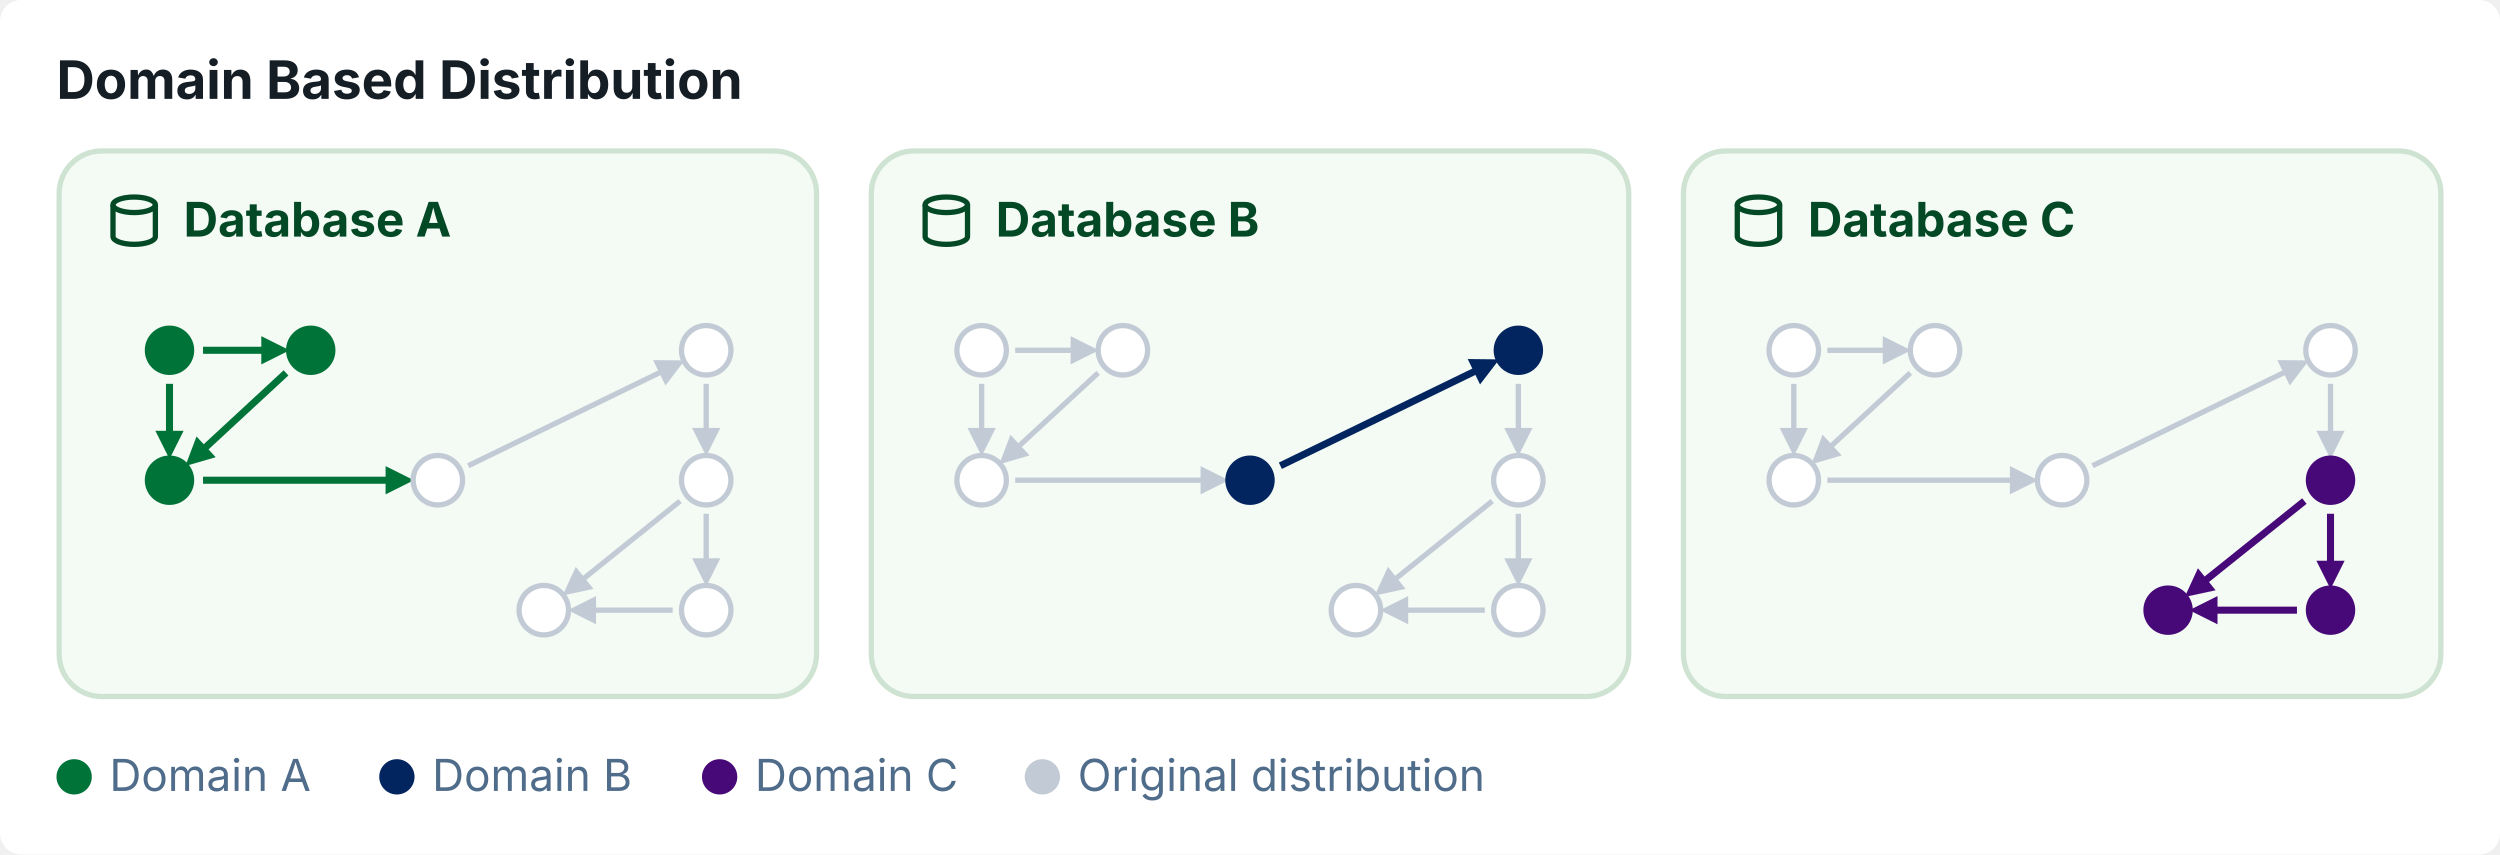
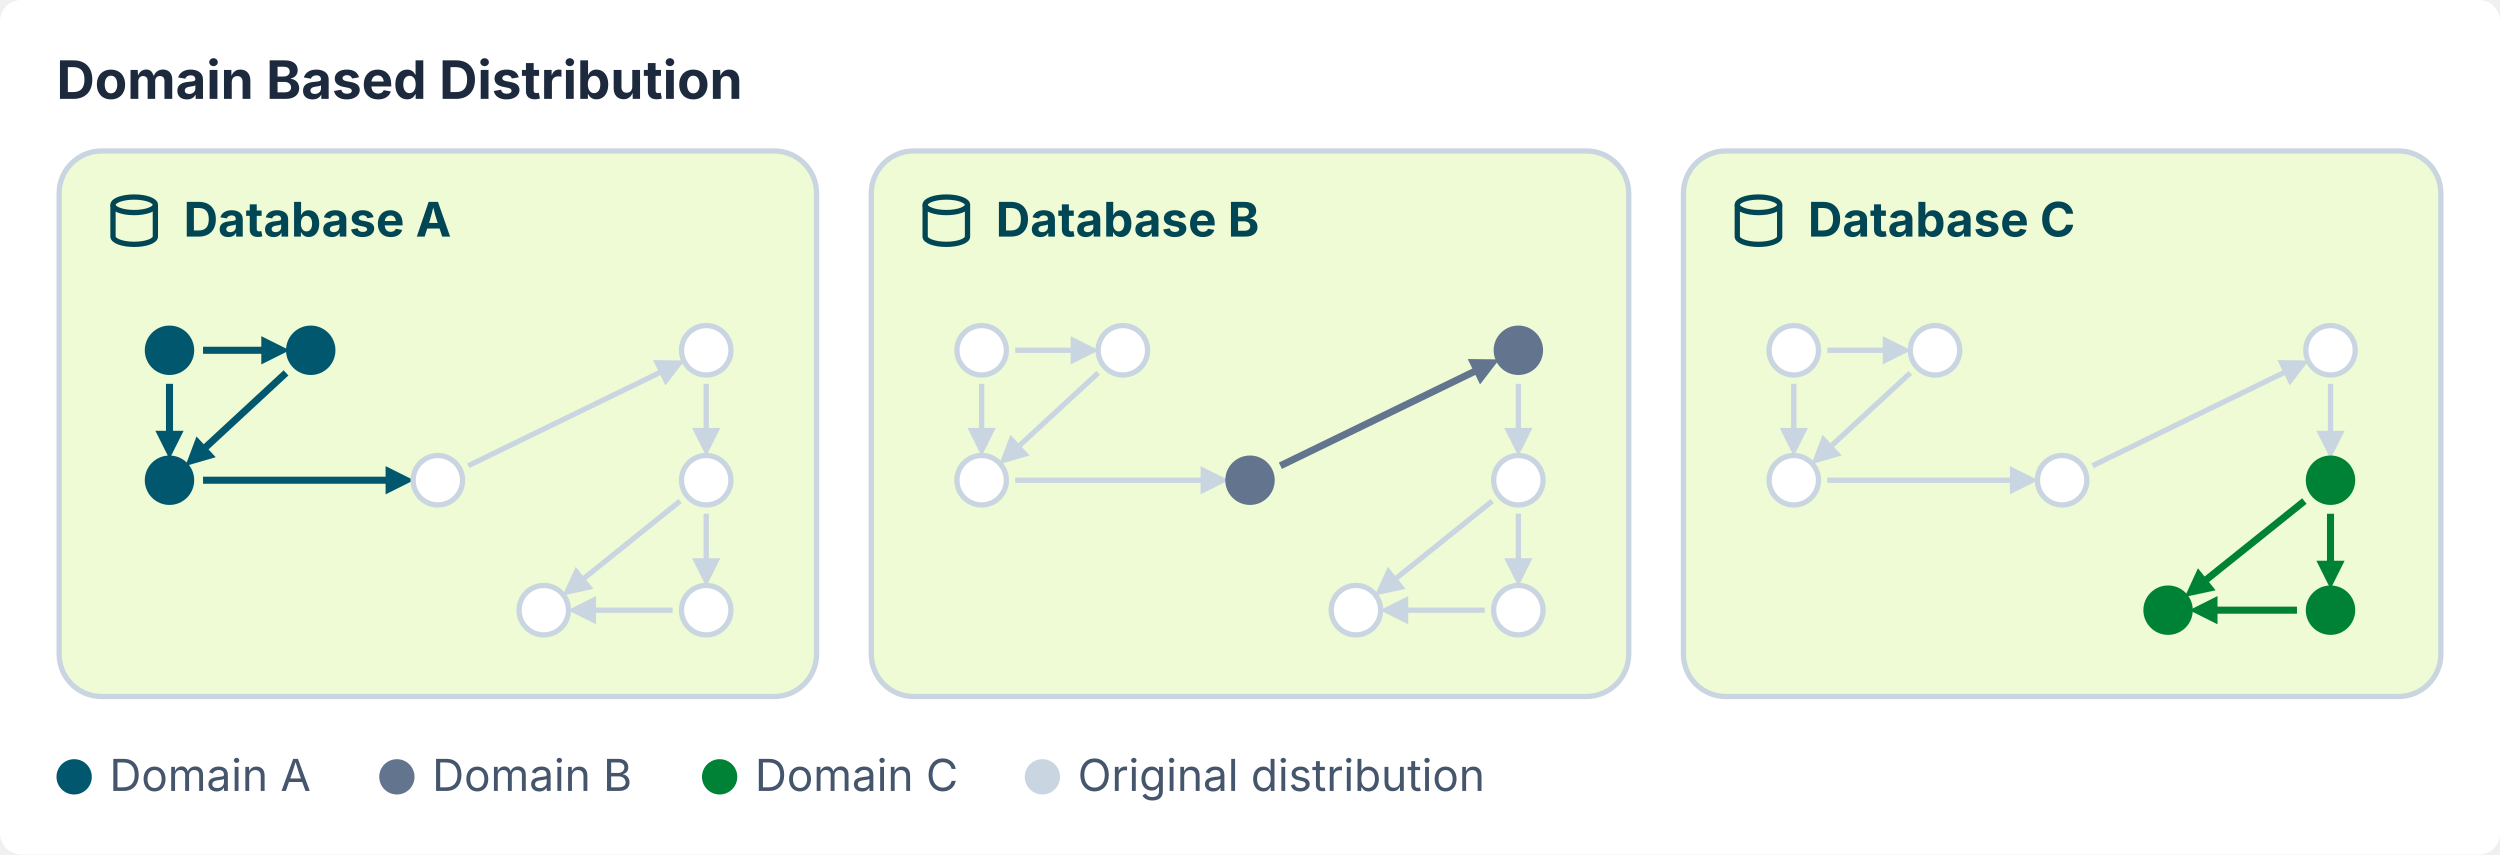
<svg xmlns="http://www.w3.org/2000/svg" viewBox="-16 -12 708 242" width="708" height="242" role="img" aria-labelledby="smartgraph-distribution-t smartgraph-distribution-d">
  <defs>
    <marker id="smartgraph-distribution-m0" markerWidth="8" markerHeight="8" refX="2" refY="4" orient="auto" markerUnits="userSpaceOnUse">
-       <path d="M0,0 L8,4 L0,8 z" fill="#c2cbd5" />
+       <path d="M0,0 L8,4 L0,8 z" fill="#cad5e2" />
    </marker>
    <marker id="smartgraph-distribution-m1" markerWidth="8" markerHeight="8" refX="2" refY="4" orient="auto" markerUnits="userSpaceOnUse">
-       <path d="M0,0 L8,4 L0,8 z" fill="#007339" />
+       <path d="M0,0 L8,4 L0,8 z" fill="#00576e" />
    </marker>
    <marker id="smartgraph-distribution-m2" markerWidth="8" markerHeight="8" refX="2" refY="4" orient="auto" markerUnits="userSpaceOnUse">
-       <path d="M0,0 L8,4 L0,8 z" fill="#02245f" />
+       <path d="M0,0 L8,4 L0,8 z" fill="#62748e" />
    </marker>
    <marker id="smartgraph-distribution-m3" markerWidth="8" markerHeight="8" refX="2" refY="4" orient="auto" markerUnits="userSpaceOnUse">
-       <path d="M0,0 L8,4 L0,8 z" fill="#470878" />
+       <path d="M0,0 L8,4 L0,8 z" fill="#008236" />
    </marker>
  </defs>
  <rect x="-16" y="-12" width="708" height="242" rx="6" fill="#ffffff" />
-   <text x="0" y="16" font-size="15" font-weight="700" fill="#151d25" font-family="Urbanist, Inter, -apple-system, BlinkMacSystemFont, 'Segoe UI', Helvetica, Arial, sans-serif">Domain Based Distribution</text>
-   <rect x="0.75" y="30.75" width="214.5" height="154.5" rx="12" fill="#f4faf4" stroke="#cfe3d3" stroke-width="1.5" />
-   <path d="M16,46 v9 a6,2.2 0 0 0 12,0 v-9" fill="none" stroke="#044926" stroke-width="1.5" />
-   <ellipse cx="22" cy="46" rx="6" ry="2.2" fill="none" stroke="#044926" stroke-width="1.5" />
-   <text x="36" y="55" font-size="13.5" font-weight="700" fill="#044926" font-family="Urbanist, Inter, -apple-system, BlinkMacSystemFont, 'Segoe UI', Helvetica, Arial, sans-serif">Database A</text>
-   <rect x="230.75" y="30.75" width="214.5" height="154.5" rx="12" fill="#f4faf4" stroke="#cfe3d3" stroke-width="1.5" />
-   <path d="M246,46 v9 a6,2.2 0 0 0 12,0 v-9" fill="none" stroke="#044926" stroke-width="1.5" />
-   <ellipse cx="252" cy="46" rx="6" ry="2.2" fill="none" stroke="#044926" stroke-width="1.5" />
-   <text x="266" y="55" font-size="13.5" font-weight="700" fill="#044926" font-family="Urbanist, Inter, -apple-system, BlinkMacSystemFont, 'Segoe UI', Helvetica, Arial, sans-serif">Database B</text>
-   <rect x="460.75" y="30.75" width="214.5" height="154.5" rx="12" fill="#f4faf4" stroke="#cfe3d3" stroke-width="1.5" />
-   <path d="M476,46 v9 a6,2.2 0 0 0 12,0 v-9" fill="none" stroke="#044926" stroke-width="1.5" />
-   <ellipse cx="482" cy="46" rx="6" ry="2.2" fill="none" stroke="#044926" stroke-width="1.5" />
-   <text x="496" y="55" font-size="13.5" font-weight="700" fill="#044926" font-family="Urbanist, Inter, -apple-system, BlinkMacSystemFont, 'Segoe UI', Helvetica, Arial, sans-serif">Database C</text>
-   <line x1="116.6" y1="119.9" x2="172.5" y2="92.7" stroke="#c2cbd5" stroke-width="1.5" marker-end="url(#smartgraph-distribution-m0)" />
-   <line x1="184.0" y1="96.7" x2="184.0" y2="111.2" stroke="#c2cbd5" stroke-width="1.5" marker-end="url(#smartgraph-distribution-m0)" />
-   <line x1="184.0" y1="133.5" x2="184.0" y2="148.1" stroke="#c2cbd5" stroke-width="1.5" marker-end="url(#smartgraph-distribution-m0)" />
-   <line x1="176.6" y1="129.9" x2="148.0" y2="152.9" stroke="#c2cbd5" stroke-width="1.5" marker-end="url(#smartgraph-distribution-m0)" />
-   <line x1="174.5" y1="160.8" x2="150.8" y2="160.8" stroke="#c2cbd5" stroke-width="1.5" marker-end="url(#smartgraph-distribution-m0)" />
-   <line x1="271.5" y1="87.2" x2="289.2" y2="87.2" stroke="#c2cbd5" stroke-width="1.5" marker-end="url(#smartgraph-distribution-m0)" />
-   <line x1="262.0" y1="96.7" x2="262.0" y2="111.2" stroke="#c2cbd5" stroke-width="1.5" marker-end="url(#smartgraph-distribution-m0)" />
-   <line x1="295.0" y1="93.6" x2="271.4" y2="115.4" stroke="#c2cbd5" stroke-width="1.5" marker-end="url(#smartgraph-distribution-m0)" />
-   <line x1="271.5" y1="124.0" x2="326.0" y2="124.0" stroke="#c2cbd5" stroke-width="1.5" marker-end="url(#smartgraph-distribution-m0)" />
-   <line x1="414.0" y1="96.7" x2="414.0" y2="111.2" stroke="#c2cbd5" stroke-width="1.5" marker-end="url(#smartgraph-distribution-m0)" />
-   <line x1="414.0" y1="133.5" x2="414.0" y2="148.1" stroke="#c2cbd5" stroke-width="1.5" marker-end="url(#smartgraph-distribution-m0)" />
-   <line x1="406.6" y1="129.9" x2="378.0" y2="152.9" stroke="#c2cbd5" stroke-width="1.5" marker-end="url(#smartgraph-distribution-m0)" />
-   <line x1="404.5" y1="160.8" x2="380.8" y2="160.8" stroke="#c2cbd5" stroke-width="1.5" marker-end="url(#smartgraph-distribution-m0)" />
-   <line x1="501.5" y1="87.2" x2="519.2" y2="87.2" stroke="#c2cbd5" stroke-width="1.5" marker-end="url(#smartgraph-distribution-m0)" />
-   <line x1="492.0" y1="96.7" x2="492.0" y2="111.2" stroke="#c2cbd5" stroke-width="1.5" marker-end="url(#smartgraph-distribution-m0)" />
-   <line x1="525.0" y1="93.6" x2="501.4" y2="115.4" stroke="#c2cbd5" stroke-width="1.5" marker-end="url(#smartgraph-distribution-m0)" />
-   <line x1="501.5" y1="124.0" x2="555.2" y2="124.0" stroke="#c2cbd5" stroke-width="1.5" marker-end="url(#smartgraph-distribution-m0)" />
-   <line x1="576.6" y1="119.9" x2="632.5" y2="92.7" stroke="#c2cbd5" stroke-width="1.5" marker-end="url(#smartgraph-distribution-m0)" />
-   <line x1="644.0" y1="96.7" x2="644.0" y2="112.0" stroke="#c2cbd5" stroke-width="1.5" marker-end="url(#smartgraph-distribution-m0)" />
-   <line x1="41.5" y1="87.2" x2="60.0" y2="87.2" stroke="#007339" stroke-width="2" marker-end="url(#smartgraph-distribution-m1)" />
-   <line x1="32.0" y1="96.7" x2="32.0" y2="112.0" stroke="#007339" stroke-width="2" marker-end="url(#smartgraph-distribution-m1)" />
-   <line x1="65.0" y1="93.6" x2="40.9" y2="115.9" stroke="#007339" stroke-width="2" marker-end="url(#smartgraph-distribution-m1)" />
-   <line x1="41.5" y1="124.0" x2="95.2" y2="124.0" stroke="#007339" stroke-width="2" marker-end="url(#smartgraph-distribution-m1)" />
-   <line x1="346.6" y1="119.9" x2="403.2" y2="92.4" stroke="#02245f" stroke-width="2" marker-end="url(#smartgraph-distribution-m2)" />
-   <line x1="644.0" y1="133.5" x2="644.0" y2="148.8" stroke="#470878" stroke-width="2" marker-end="url(#smartgraph-distribution-m3)" />
-   <line x1="636.6" y1="129.9" x2="607.4" y2="153.3" stroke="#470878" stroke-width="2" marker-end="url(#smartgraph-distribution-m3)" />
-   <line x1="634.5" y1="160.8" x2="610.0" y2="160.8" stroke="#470878" stroke-width="2" marker-end="url(#smartgraph-distribution-m3)" />
-   <circle cx="108.0" cy="124.0" r="7" fill="#ffffff" stroke="#c2cbd5" stroke-width="1.5" />
-   <circle cx="184.0" cy="87.2" r="7" fill="#ffffff" stroke="#c2cbd5" stroke-width="1.5" />
-   <circle cx="184.0" cy="124.0" r="7" fill="#ffffff" stroke="#c2cbd5" stroke-width="1.5" />
-   <circle cx="184.0" cy="160.8" r="7" fill="#ffffff" stroke="#c2cbd5" stroke-width="1.5" />
-   <circle cx="138.0" cy="160.8" r="7" fill="#ffffff" stroke="#c2cbd5" stroke-width="1.5" />
-   <circle cx="262.0" cy="87.2" r="7" fill="#ffffff" stroke="#c2cbd5" stroke-width="1.5" />
-   <circle cx="302.0" cy="87.2" r="7" fill="#ffffff" stroke="#c2cbd5" stroke-width="1.5" />
-   <circle cx="262.0" cy="124.0" r="7" fill="#ffffff" stroke="#c2cbd5" stroke-width="1.5" />
-   <circle cx="414.0" cy="124.0" r="7" fill="#ffffff" stroke="#c2cbd5" stroke-width="1.5" />
-   <circle cx="414.0" cy="160.8" r="7" fill="#ffffff" stroke="#c2cbd5" stroke-width="1.5" />
-   <circle cx="368.0" cy="160.8" r="7" fill="#ffffff" stroke="#c2cbd5" stroke-width="1.5" />
-   <circle cx="492.0" cy="87.2" r="7" fill="#ffffff" stroke="#c2cbd5" stroke-width="1.5" />
-   <circle cx="532.0" cy="87.2" r="7" fill="#ffffff" stroke="#c2cbd5" stroke-width="1.5" />
-   <circle cx="492.0" cy="124.0" r="7" fill="#ffffff" stroke="#c2cbd5" stroke-width="1.5" />
-   <circle cx="568.0" cy="124.0" r="7" fill="#ffffff" stroke="#c2cbd5" stroke-width="1.5" />
-   <circle cx="644.0" cy="87.2" r="7" fill="#ffffff" stroke="#c2cbd5" stroke-width="1.5" />
-   <circle cx="32.0" cy="87.2" r="7" fill="#007339" />
-   <circle cx="72.0" cy="87.2" r="7" fill="#007339" />
-   <circle cx="32.0" cy="124.0" r="7" fill="#007339" />
-   <circle cx="338.0" cy="124.0" r="7" fill="#02245f" />
-   <circle cx="414.0" cy="87.2" r="7" fill="#02245f" />
-   <circle cx="644.0" cy="124.0" r="7" fill="#470878" />
-   <circle cx="644.0" cy="160.8" r="7" fill="#470878" />
-   <circle cx="598.0" cy="160.8" r="7" fill="#470878" />
-   <circle cx="5" cy="208" r="5" fill="#007339" />
-   <text x="15" y="212" font-size="12.5" fill="#4f6d8b" font-family="Inter, -apple-system, BlinkMacSystemFont, 'Segoe UI', Helvetica, Arial, sans-serif">Domain A</text>
-   <circle cx="96.4" cy="208" r="5" fill="#02245f" />
-   <text x="106.4" y="212" font-size="12.5" fill="#4f6d8b" font-family="Inter, -apple-system, BlinkMacSystemFont, 'Segoe UI', Helvetica, Arial, sans-serif">Domain B</text>
-   <circle cx="187.8" cy="208" r="5" fill="#470878" />
-   <text x="197.8" y="212" font-size="12.5" fill="#4f6d8b" font-family="Inter, -apple-system, BlinkMacSystemFont, 'Segoe UI', Helvetica, Arial, sans-serif">Domain C</text>
-   <circle cx="279.2" cy="208" r="5" fill="#c2cbd5" />
-   <text x="289.2" y="212" font-size="12.5" fill="#4f6d8b" font-family="Inter, -apple-system, BlinkMacSystemFont, 'Segoe UI', Helvetica, Arial, sans-serif">Original distribution</text>
+   <text x="0" y="16" font-size="15" font-weight="700" fill="#1d293d" font-family="Inter, -apple-system, BlinkMacSystemFont, 'Segoe UI', Helvetica, Arial, sans-serif">Domain Based Distribution</text>
+   <rect x="0.75" y="30.75" width="214.5" height="154.5" rx="12" fill="#eefbd5" stroke="#cad5e2" stroke-width="1.5" />
+   <path d="M16,46 v9 a6,2.2 0 0 0 12,0 v-9" fill="none" stroke="#014654" stroke-width="1.5" />
+   <ellipse cx="22" cy="46" rx="6" ry="2.2" fill="none" stroke="#014654" stroke-width="1.5" />
+   <text x="36" y="55" font-size="13.5" font-weight="700" fill="#014654" font-family="Inter, -apple-system, BlinkMacSystemFont, 'Segoe UI', Helvetica, Arial, sans-serif">Database A</text>
+   <rect x="230.75" y="30.75" width="214.5" height="154.5" rx="12" fill="#eefbd5" stroke="#cad5e2" stroke-width="1.5" />
+   <path d="M246,46 v9 a6,2.2 0 0 0 12,0 v-9" fill="none" stroke="#014654" stroke-width="1.5" />
+   <ellipse cx="252" cy="46" rx="6" ry="2.2" fill="none" stroke="#014654" stroke-width="1.5" />
+   <text x="266" y="55" font-size="13.5" font-weight="700" fill="#014654" font-family="Inter, -apple-system, BlinkMacSystemFont, 'Segoe UI', Helvetica, Arial, sans-serif">Database B</text>
+   <rect x="460.75" y="30.75" width="214.5" height="154.5" rx="12" fill="#eefbd5" stroke="#cad5e2" stroke-width="1.5" />
+   <path d="M476,46 v9 a6,2.2 0 0 0 12,0 v-9" fill="none" stroke="#014654" stroke-width="1.5" />
+   <ellipse cx="482" cy="46" rx="6" ry="2.2" fill="none" stroke="#014654" stroke-width="1.5" />
+   <text x="496" y="55" font-size="13.5" font-weight="700" fill="#014654" font-family="Inter, -apple-system, BlinkMacSystemFont, 'Segoe UI', Helvetica, Arial, sans-serif">Database C</text>
+   <line x1="116.6" y1="119.9" x2="172.5" y2="92.7" stroke="#cad5e2" stroke-width="1.5" marker-end="url(#smartgraph-distribution-m0)" />
+   <line x1="184.0" y1="96.7" x2="184.0" y2="111.2" stroke="#cad5e2" stroke-width="1.5" marker-end="url(#smartgraph-distribution-m0)" />
+   <line x1="184.0" y1="133.5" x2="184.0" y2="148.1" stroke="#cad5e2" stroke-width="1.5" marker-end="url(#smartgraph-distribution-m0)" />
+   <line x1="176.6" y1="129.9" x2="148.0" y2="152.9" stroke="#cad5e2" stroke-width="1.5" marker-end="url(#smartgraph-distribution-m0)" />
+   <line x1="174.5" y1="160.8" x2="150.8" y2="160.8" stroke="#cad5e2" stroke-width="1.5" marker-end="url(#smartgraph-distribution-m0)" />
+   <line x1="271.5" y1="87.2" x2="289.2" y2="87.2" stroke="#cad5e2" stroke-width="1.5" marker-end="url(#smartgraph-distribution-m0)" />
+   <line x1="262.0" y1="96.7" x2="262.0" y2="111.2" stroke="#cad5e2" stroke-width="1.5" marker-end="url(#smartgraph-distribution-m0)" />
+   <line x1="295.0" y1="93.6" x2="271.4" y2="115.4" stroke="#cad5e2" stroke-width="1.5" marker-end="url(#smartgraph-distribution-m0)" />
+   <line x1="271.5" y1="124.0" x2="326.0" y2="124.0" stroke="#cad5e2" stroke-width="1.5" marker-end="url(#smartgraph-distribution-m0)" />
+   <line x1="414.0" y1="96.7" x2="414.0" y2="111.2" stroke="#cad5e2" stroke-width="1.5" marker-end="url(#smartgraph-distribution-m0)" />
+   <line x1="414.0" y1="133.5" x2="414.0" y2="148.1" stroke="#cad5e2" stroke-width="1.5" marker-end="url(#smartgraph-distribution-m0)" />
+   <line x1="406.6" y1="129.9" x2="378.0" y2="152.9" stroke="#cad5e2" stroke-width="1.5" marker-end="url(#smartgraph-distribution-m0)" />
+   <line x1="404.5" y1="160.8" x2="380.8" y2="160.8" stroke="#cad5e2" stroke-width="1.5" marker-end="url(#smartgraph-distribution-m0)" />
+   <line x1="501.5" y1="87.2" x2="519.2" y2="87.2" stroke="#cad5e2" stroke-width="1.5" marker-end="url(#smartgraph-distribution-m0)" />
+   <line x1="492.0" y1="96.7" x2="492.0" y2="111.2" stroke="#cad5e2" stroke-width="1.5" marker-end="url(#smartgraph-distribution-m0)" />
+   <line x1="525.0" y1="93.6" x2="501.4" y2="115.4" stroke="#cad5e2" stroke-width="1.5" marker-end="url(#smartgraph-distribution-m0)" />
+   <line x1="501.5" y1="124.0" x2="555.2" y2="124.0" stroke="#cad5e2" stroke-width="1.5" marker-end="url(#smartgraph-distribution-m0)" />
+   <line x1="576.6" y1="119.9" x2="632.5" y2="92.7" stroke="#cad5e2" stroke-width="1.5" marker-end="url(#smartgraph-distribution-m0)" />
+   <line x1="644.0" y1="96.7" x2="644.0" y2="112.0" stroke="#cad5e2" stroke-width="1.5" marker-end="url(#smartgraph-distribution-m0)" />
+   <line x1="41.5" y1="87.2" x2="60.0" y2="87.2" stroke="#00576e" stroke-width="2" marker-end="url(#smartgraph-distribution-m1)" />
+   <line x1="32.0" y1="96.7" x2="32.0" y2="112.0" stroke="#00576e" stroke-width="2" marker-end="url(#smartgraph-distribution-m1)" />
+   <line x1="65.0" y1="93.6" x2="40.9" y2="115.9" stroke="#00576e" stroke-width="2" marker-end="url(#smartgraph-distribution-m1)" />
+   <line x1="41.5" y1="124.0" x2="95.2" y2="124.0" stroke="#00576e" stroke-width="2" marker-end="url(#smartgraph-distribution-m1)" />
+   <line x1="346.6" y1="119.9" x2="403.2" y2="92.4" stroke="#62748e" stroke-width="2" marker-end="url(#smartgraph-distribution-m2)" />
+   <line x1="644.0" y1="133.5" x2="644.0" y2="148.8" stroke="#008236" stroke-width="2" marker-end="url(#smartgraph-distribution-m3)" />
+   <line x1="636.6" y1="129.9" x2="607.4" y2="153.3" stroke="#008236" stroke-width="2" marker-end="url(#smartgraph-distribution-m3)" />
+   <line x1="634.5" y1="160.8" x2="610.0" y2="160.8" stroke="#008236" stroke-width="2" marker-end="url(#smartgraph-distribution-m3)" />
+   <circle cx="108.0" cy="124.0" r="7" fill="#ffffff" stroke="#cad5e2" stroke-width="1.5" />
+   <circle cx="184.0" cy="87.2" r="7" fill="#ffffff" stroke="#cad5e2" stroke-width="1.5" />
+   <circle cx="184.0" cy="124.0" r="7" fill="#ffffff" stroke="#cad5e2" stroke-width="1.5" />
+   <circle cx="184.0" cy="160.8" r="7" fill="#ffffff" stroke="#cad5e2" stroke-width="1.5" />
+   <circle cx="138.0" cy="160.8" r="7" fill="#ffffff" stroke="#cad5e2" stroke-width="1.5" />
+   <circle cx="262.0" cy="87.2" r="7" fill="#ffffff" stroke="#cad5e2" stroke-width="1.5" />
+   <circle cx="302.0" cy="87.2" r="7" fill="#ffffff" stroke="#cad5e2" stroke-width="1.5" />
+   <circle cx="262.0" cy="124.0" r="7" fill="#ffffff" stroke="#cad5e2" stroke-width="1.5" />
+   <circle cx="414.0" cy="124.0" r="7" fill="#ffffff" stroke="#cad5e2" stroke-width="1.5" />
+   <circle cx="414.0" cy="160.8" r="7" fill="#ffffff" stroke="#cad5e2" stroke-width="1.5" />
+   <circle cx="368.0" cy="160.8" r="7" fill="#ffffff" stroke="#cad5e2" stroke-width="1.5" />
+   <circle cx="492.0" cy="87.2" r="7" fill="#ffffff" stroke="#cad5e2" stroke-width="1.5" />
+   <circle cx="532.0" cy="87.2" r="7" fill="#ffffff" stroke="#cad5e2" stroke-width="1.5" />
+   <circle cx="492.0" cy="124.0" r="7" fill="#ffffff" stroke="#cad5e2" stroke-width="1.5" />
+   <circle cx="568.0" cy="124.0" r="7" fill="#ffffff" stroke="#cad5e2" stroke-width="1.5" />
+   <circle cx="644.0" cy="87.2" r="7" fill="#ffffff" stroke="#cad5e2" stroke-width="1.5" />
+   <circle cx="32.0" cy="87.2" r="7" fill="#00576e" />
+   <circle cx="72.0" cy="87.2" r="7" fill="#00576e" />
+   <circle cx="32.0" cy="124.0" r="7" fill="#00576e" />
+   <circle cx="338.0" cy="124.0" r="7" fill="#62748e" />
+   <circle cx="414.0" cy="87.2" r="7" fill="#62748e" />
+   <circle cx="644.0" cy="124.0" r="7" fill="#008236" />
+   <circle cx="644.0" cy="160.8" r="7" fill="#008236" />
+   <circle cx="598.0" cy="160.8" r="7" fill="#008236" />
+   <circle cx="5" cy="208" r="5" fill="#00576e" />
+   <text x="15" y="212" font-size="12.5" fill="#45556c" font-family="Inter, -apple-system, BlinkMacSystemFont, 'Segoe UI', Helvetica, Arial, sans-serif">Domain A</text>
+   <circle cx="96.4" cy="208" r="5" fill="#62748e" />
+   <text x="106.4" y="212" font-size="12.5" fill="#45556c" font-family="Inter, -apple-system, BlinkMacSystemFont, 'Segoe UI', Helvetica, Arial, sans-serif">Domain B</text>
+   <circle cx="187.8" cy="208" r="5" fill="#008236" />
+   <text x="197.8" y="212" font-size="12.5" fill="#45556c" font-family="Inter, -apple-system, BlinkMacSystemFont, 'Segoe UI', Helvetica, Arial, sans-serif">Domain C</text>
+   <circle cx="279.2" cy="208" r="5" fill="#cad5e2" />
+   <text x="289.2" y="212" font-size="12.5" fill="#45556c" font-family="Inter, -apple-system, BlinkMacSystemFont, 'Segoe UI', Helvetica, Arial, sans-serif">Original distribution</text>
</svg>
